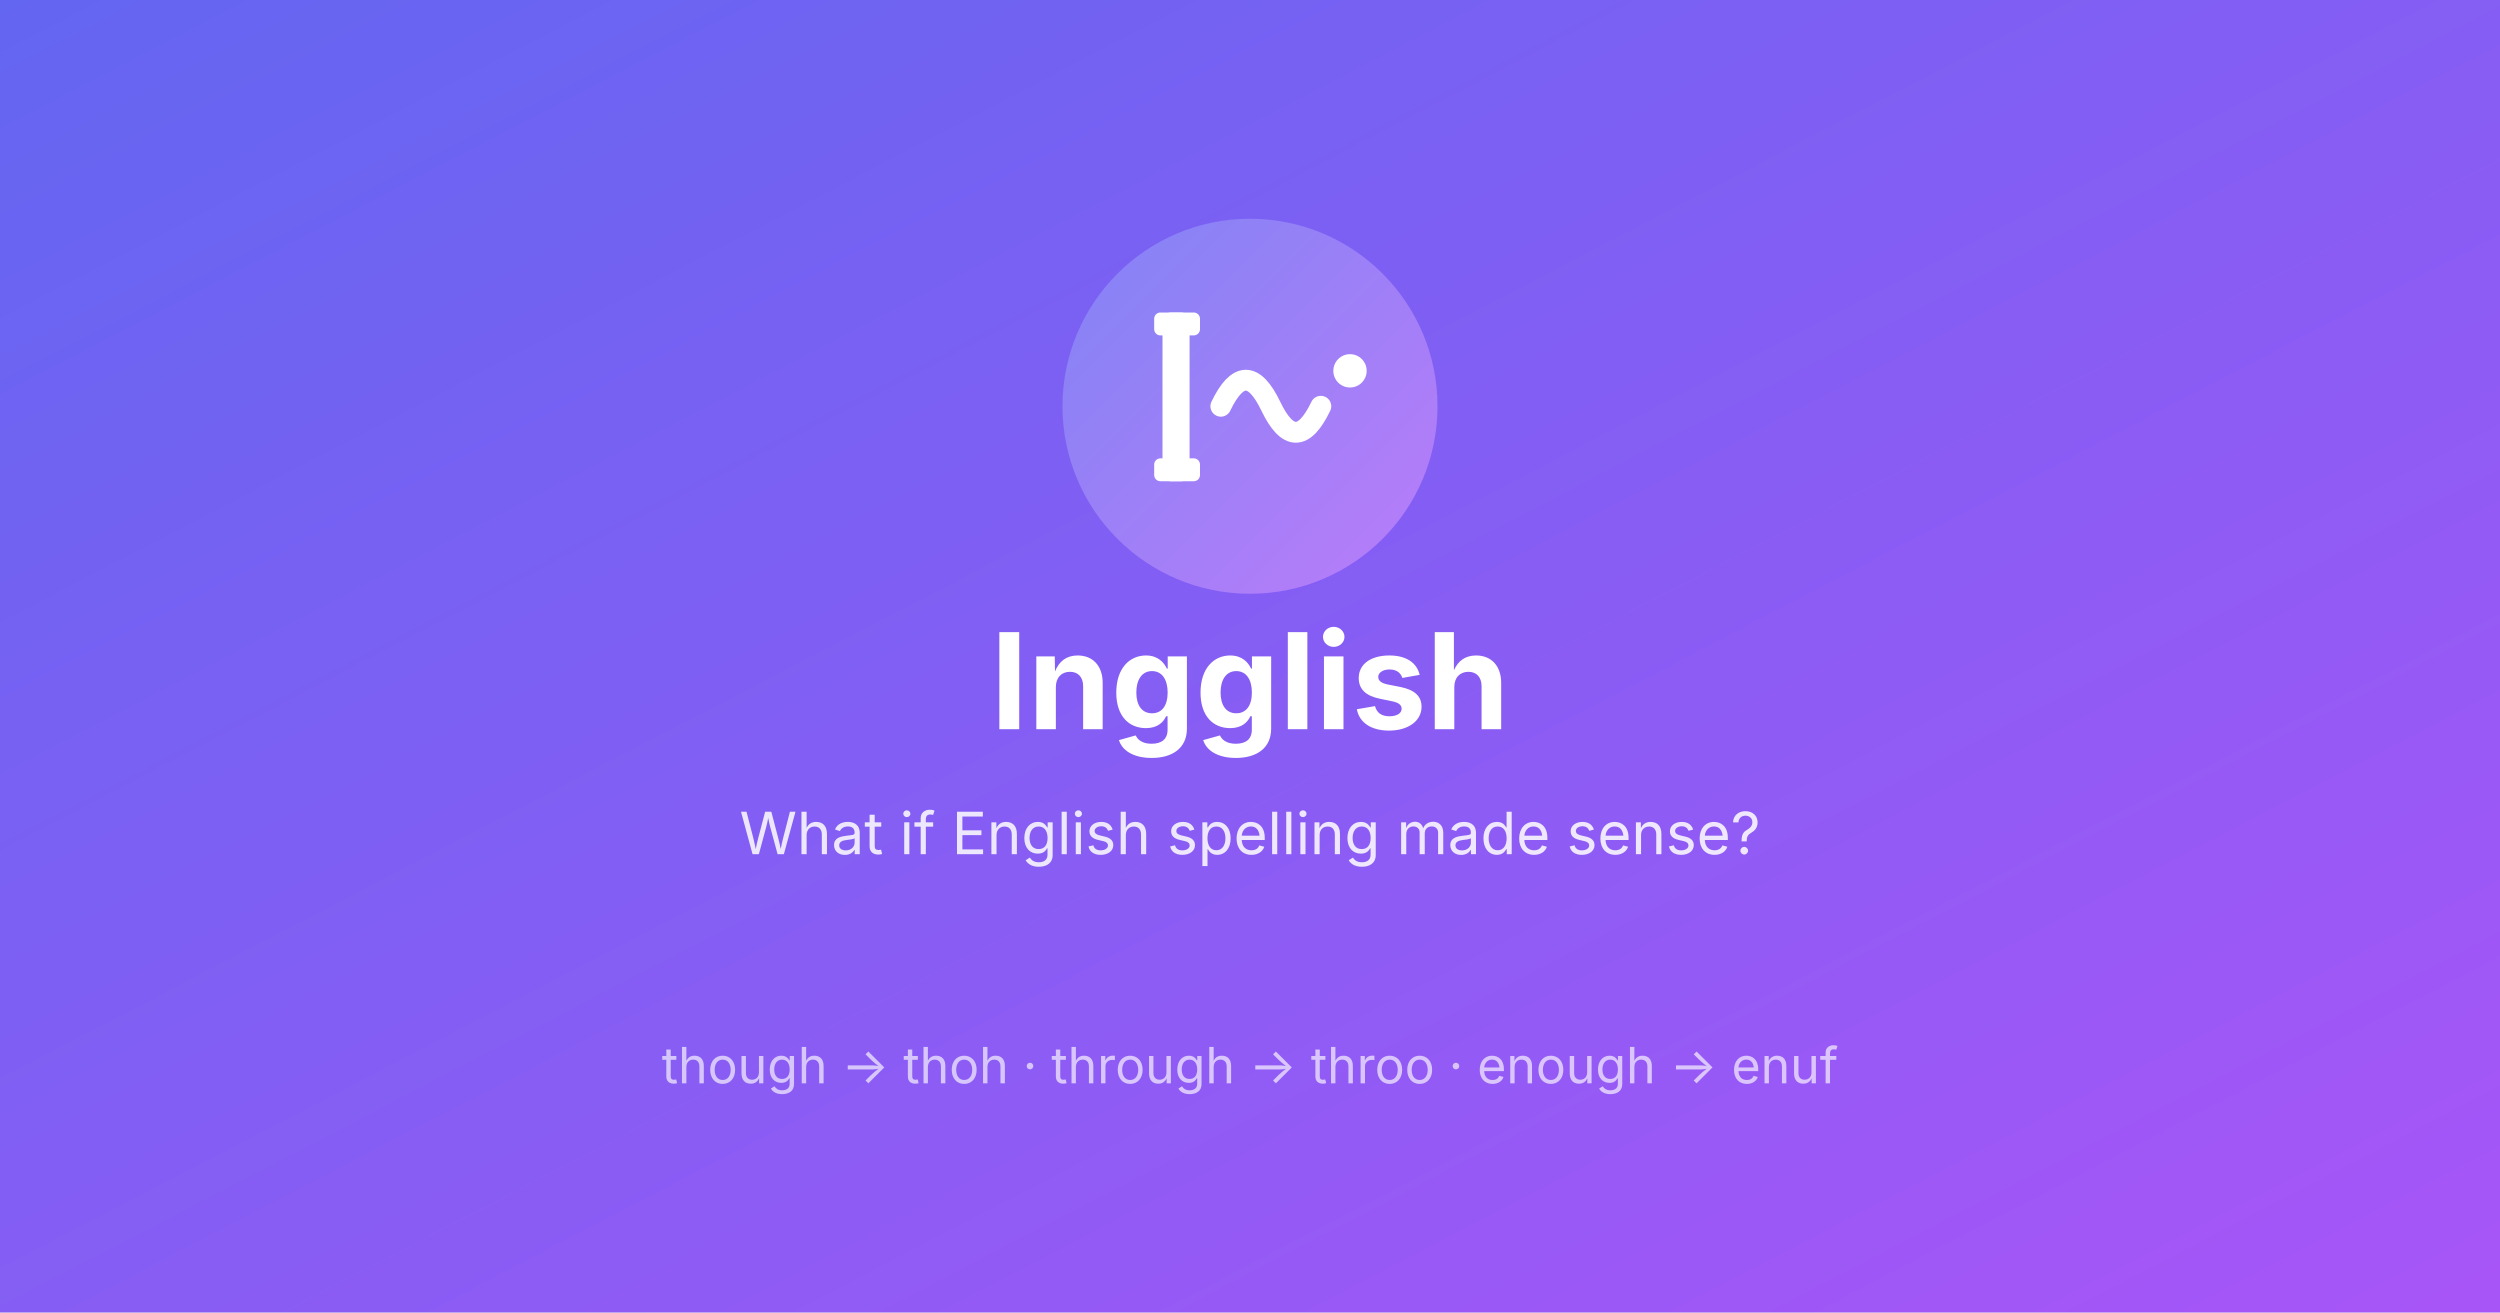
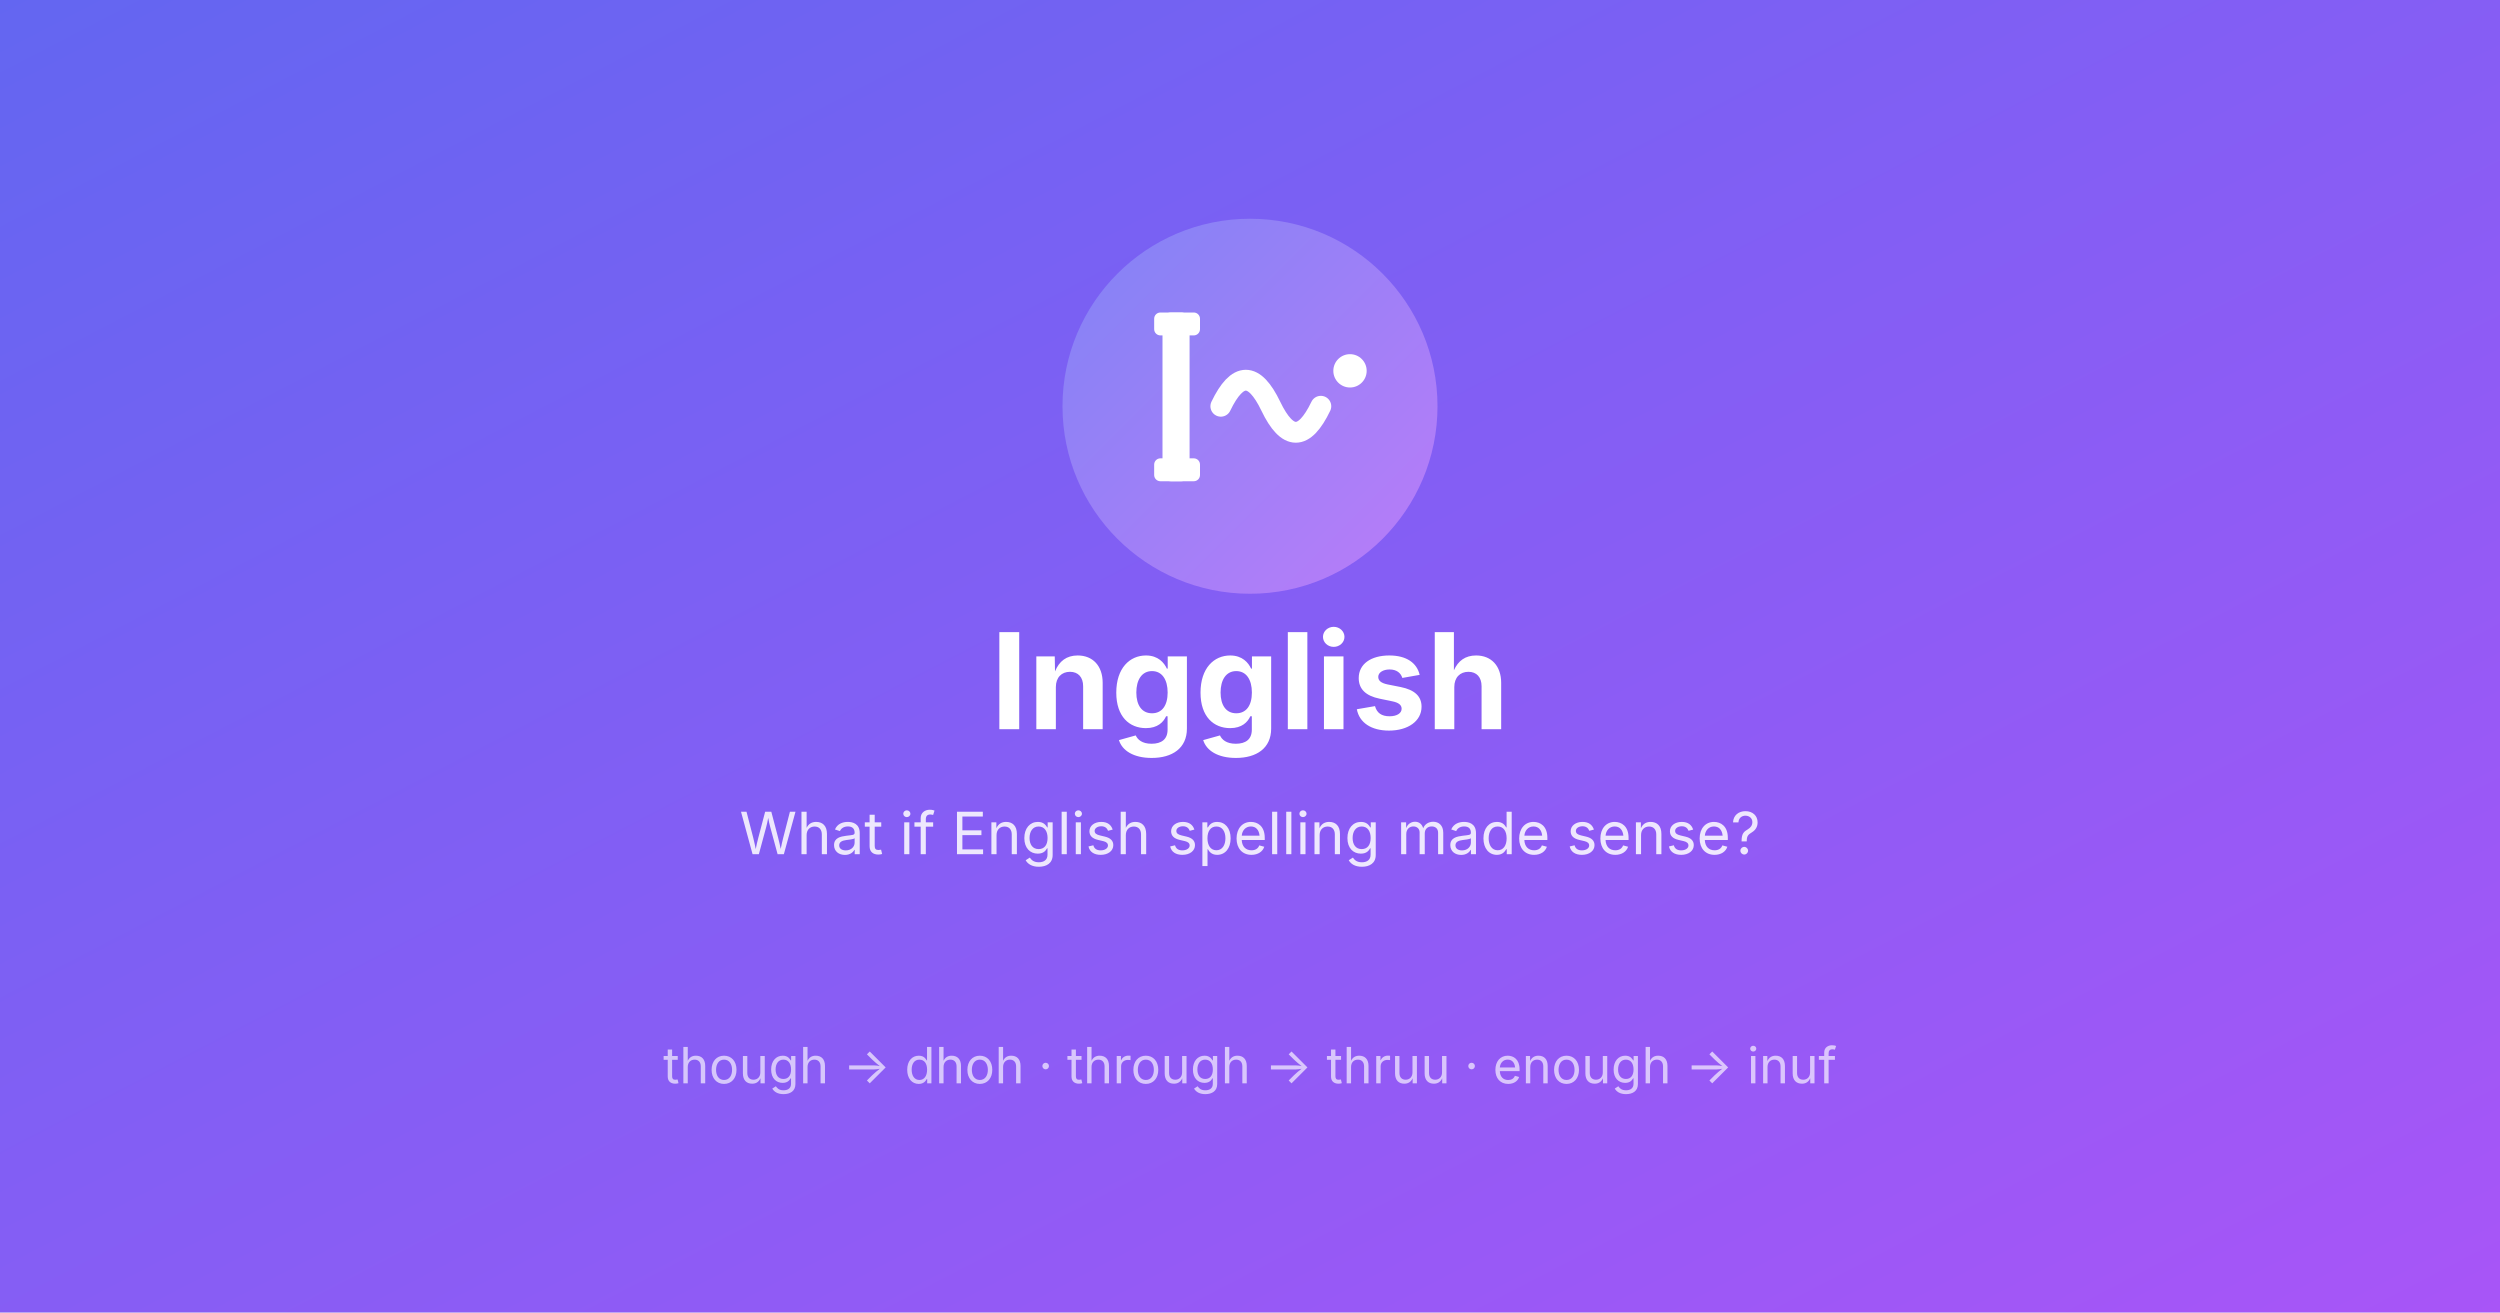
<svg xmlns="http://www.w3.org/2000/svg" viewBox="0 0 1200 630">
  <defs>
    <linearGradient id="bg" x1="0%" y1="0%" x2="100%" y2="100%">
      <stop offset="0%" style="stop-color:#6366f1" />
      <stop offset="100%" style="stop-color:#a855f7" />
    </linearGradient>
    <linearGradient id="logo-bg" x1="0%" y1="0%" x2="100%" y2="100%">
      <stop offset="0%" style="stop-color:#8183f5" />
      <stop offset="100%" style="stop-color:#bb7cf9" />
    </linearGradient>
  </defs>
  <rect width="1200" height="630" fill="url(#bg)" />
  <circle cx="600" cy="195" r="90" fill="url(#logo-bg)" />
  <rect x="558" y="150" width="13" height="81" rx="4" fill="white" />
  <rect x="554" y="150" width="22" height="11" rx="3" fill="white" />
  <rect x="554" y="220" width="22" height="11" rx="3" fill="white" />
  <path d="M586 195 Q598 170 610 195 Q622 220 634 195" stroke="white" stroke-width="10" fill="none" stroke-linecap="round" />
  <circle cx="648" cy="178" r="8" fill="white" />
  <text x="600" y="350" font-family="Inter, system-ui, sans-serif" font-size="64" font-weight="700" fill="white" text-anchor="middle">Ingglish</text>
  <text x="600" y="410" font-family="Inter, system-ui, sans-serif" font-size="28" fill="rgba(255,255,255,0.85)" text-anchor="middle">What if English spelling made sense?</text>
-   <text x="600" y="520" font-family="Inter, system-ui, sans-serif" font-size="24" fill="rgba(255,255,255,0.65)" text-anchor="middle">though → thoh · through → throo · enough → enuf</text>
+   <text x="600" y="520" font-family="Inter, system-ui, sans-serif" font-size="24" fill="rgba(255,255,255,0.65)" text-anchor="middle">though → dhoh · through → thruu · enough → inuf</text>
</svg>
